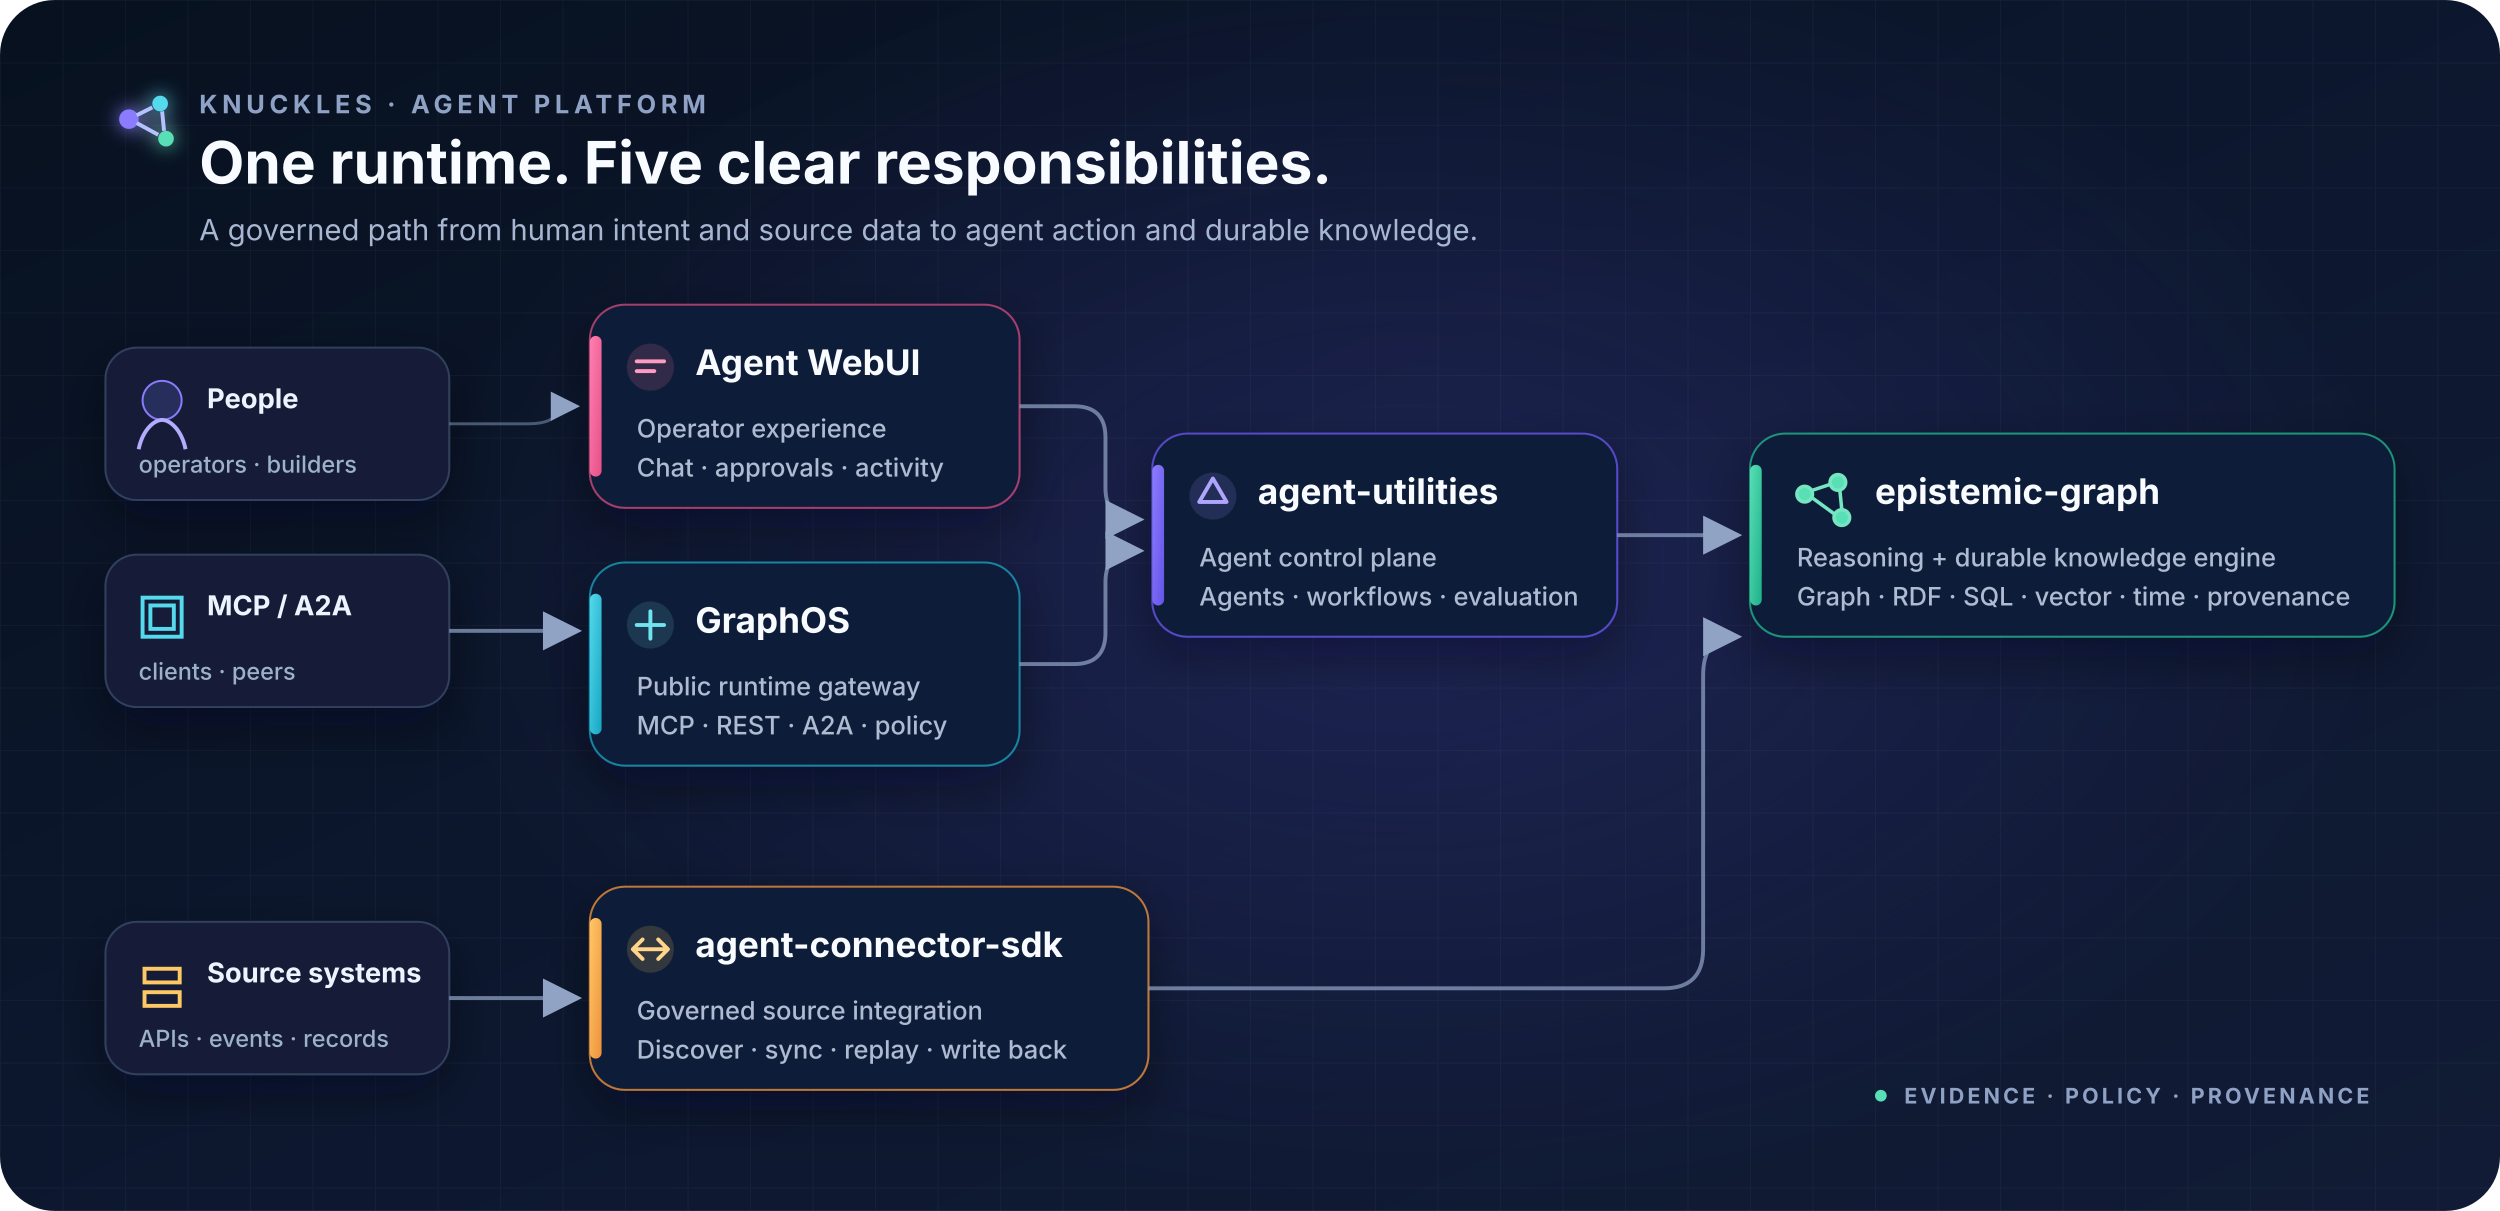
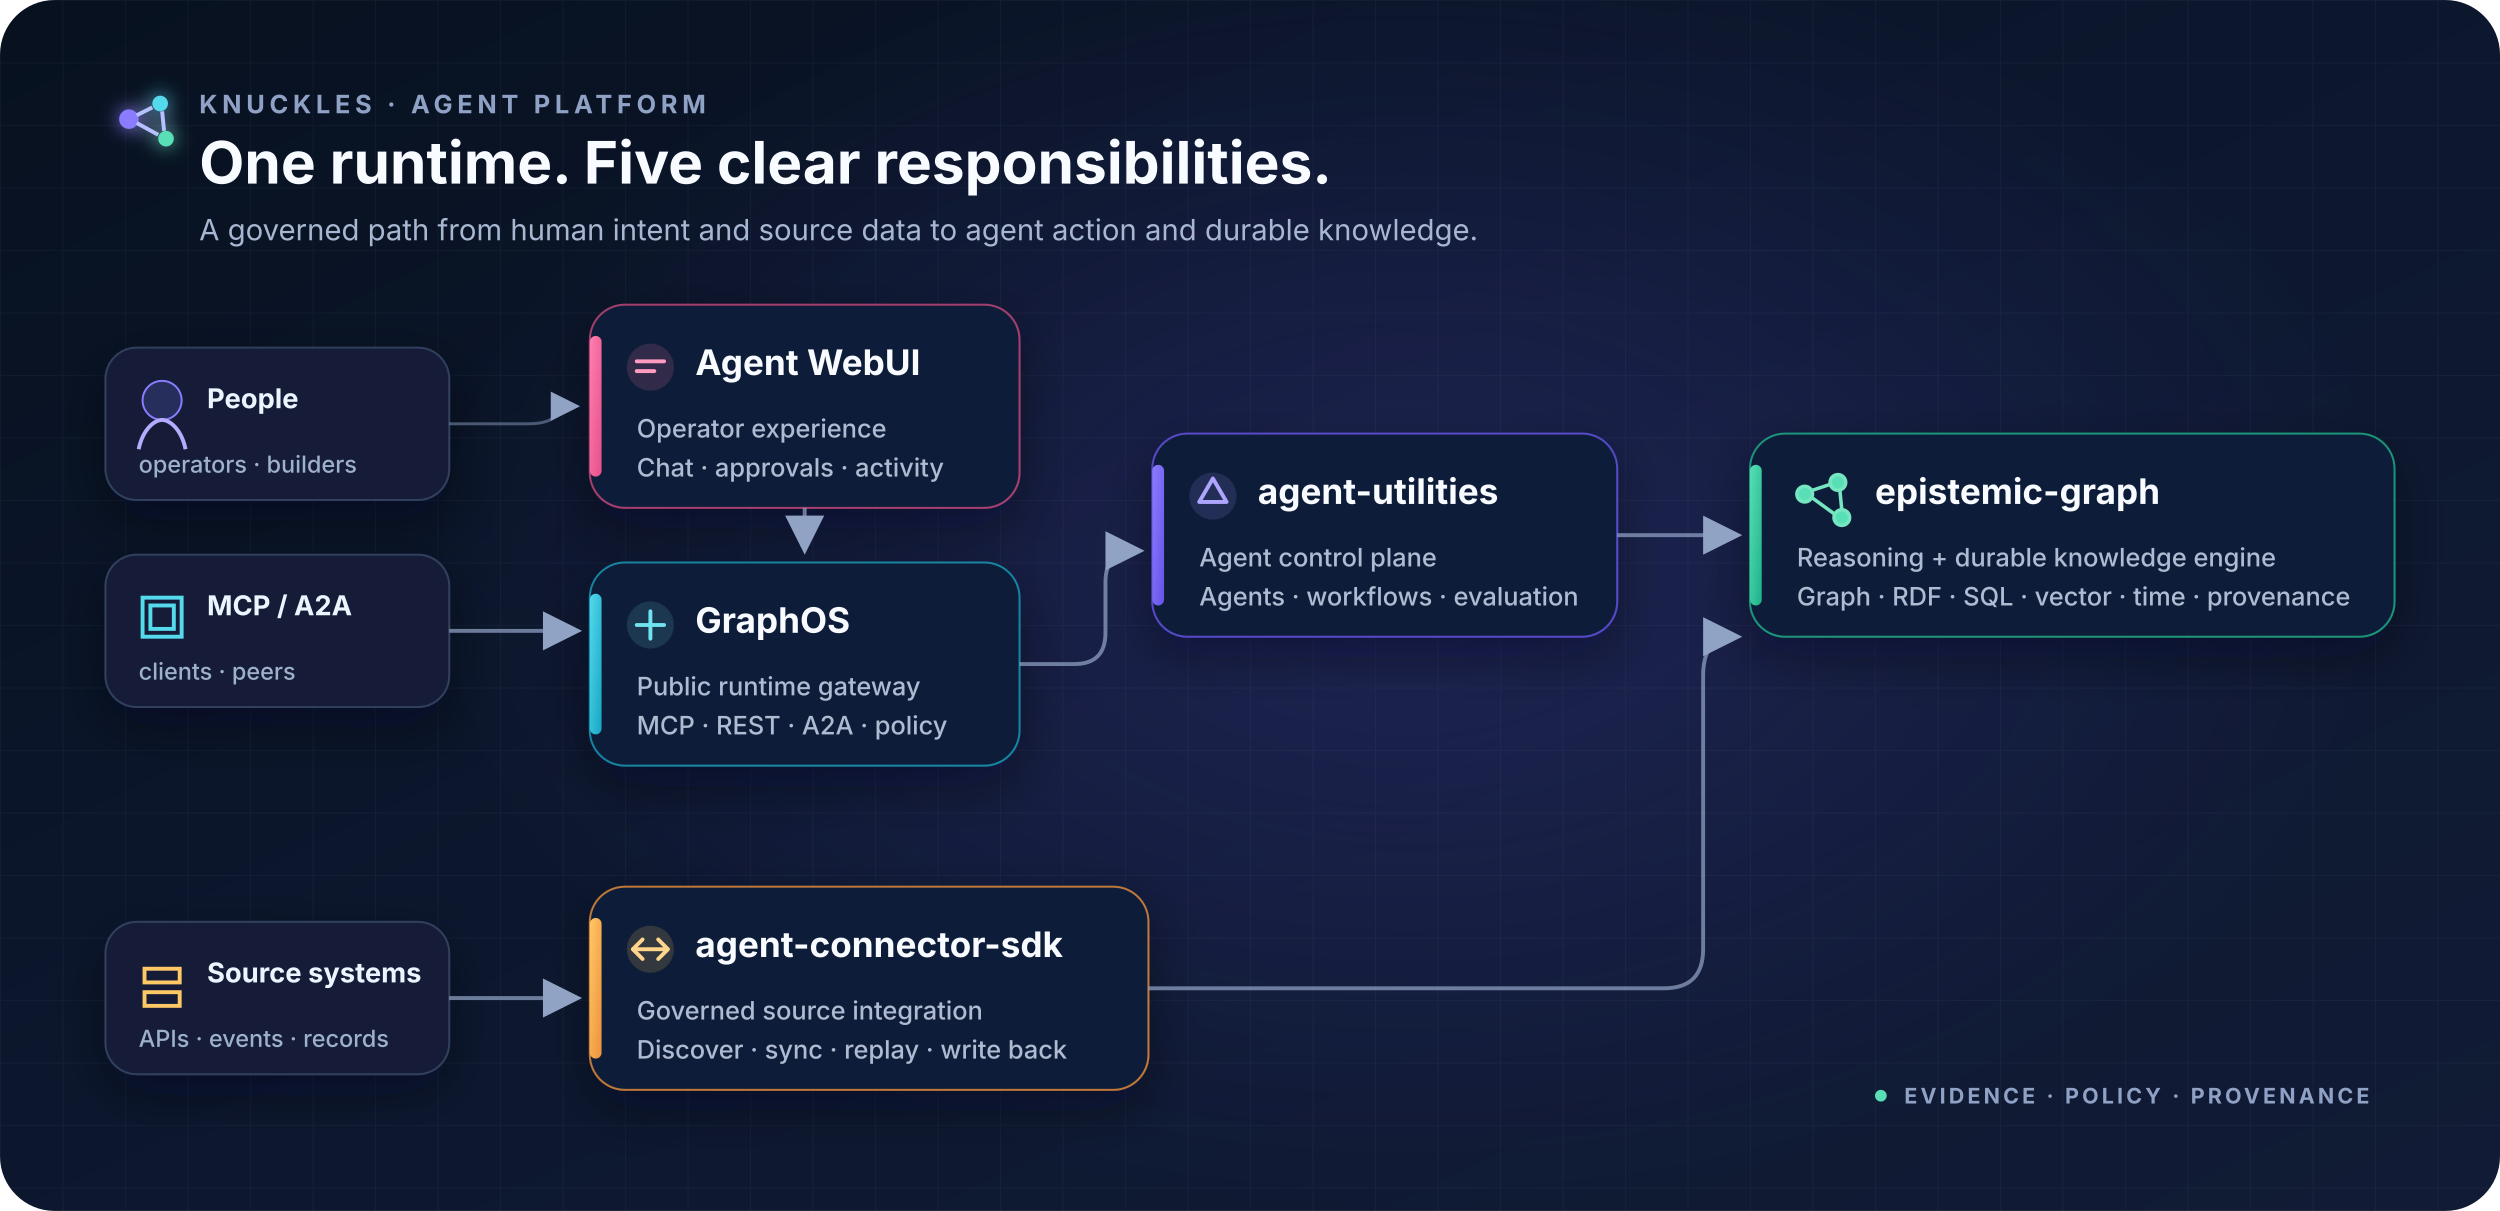
<svg xmlns="http://www.w3.org/2000/svg" width="1280" height="620" viewBox="0 0 1280 620" role="img" aria-labelledby="title description">
  <defs>
    <linearGradient id="background" x1="0" y1="0" x2="1" y2="1">
      <stop offset="0" stop-color="#07111f" />
      <stop offset="0.55" stop-color="#0d1830" />
      <stop offset="1" stop-color="#111b35" />
    </linearGradient>
    <radialGradient id="halo" cx="50%" cy="50%" r="50%">
      <stop offset="0" stop-color="#6d5dfc" stop-opacity="0.18" />
      <stop offset="1" stop-color="#6d5dfc" stop-opacity="0" />
    </radialGradient>
    <linearGradient id="violet" x1="0" y1="0" x2="1" y2="1">
      <stop stop-color="#8b7cff" />
      <stop offset="1" stop-color="#6554e8" />
    </linearGradient>
    <linearGradient id="cyan" x1="0" y1="0" x2="1" y2="1">
      <stop stop-color="#55d9ed" />
      <stop offset="1" stop-color="#16a6c2" />
    </linearGradient>
    <linearGradient id="green" x1="0" y1="0" x2="1" y2="1">
      <stop stop-color="#58dfb5" />
      <stop offset="1" stop-color="#1eb18a" />
    </linearGradient>
    <linearGradient id="amber" x1="0" y1="0" x2="1" y2="1">
      <stop stop-color="#ffc866" />
      <stop offset="1" stop-color="#ee913c" />
    </linearGradient>
    <linearGradient id="rose" x1="0" y1="0" x2="1" y2="1">
      <stop stop-color="#ff7fb0" />
      <stop offset="1" stop-color="#e65088" />
    </linearGradient>
    <pattern id="grid" width="32" height="32" patternUnits="userSpaceOnUse">
      <path d="M 32 0 L 0 0 0 32" fill="none" stroke="#9aa9c6" stroke-opacity="0.055" stroke-width="1" />
    </pattern>
    <filter id="shadow" x="-20%" y="-30%" width="140%" height="170%">
      <feDropShadow dx="0" dy="10" stdDeviation="13" flood-color="#000814" flood-opacity="0.42" />
    </filter>
    <filter id="glow" x="-100%" y="-100%" width="300%" height="300%">
      <feGaussianBlur stdDeviation="5" result="blur" />
      <feMerge>
        <feMergeNode in="blur" />
        <feMergeNode in="SourceGraphic" />
      </feMerge>
    </filter>
    <marker id="arrow" markerWidth="10" markerHeight="10" refX="8" refY="5" orient="auto" markerUnits="strokeWidth">
      <path d="M 0 0 L 10 5 L 0 10 z" fill="#91a3c5" />
    </marker>
    <style>
      .eyebrow { font: 700 13px ui-sans-serif, -apple-system, BlinkMacSystemFont, "Segoe UI", sans-serif; letter-spacing: 2.4px; fill: #8fa2c5; }
      .headline { font: 700 30px ui-sans-serif, -apple-system, BlinkMacSystemFont, "Segoe UI", sans-serif; fill: #f8fbff; }
      .subtitle { font: 400 15px ui-sans-serif, -apple-system, BlinkMacSystemFont, "Segoe UI", sans-serif; fill: #a8b7d1; }
      .card-title { font: 700 18px ui-sans-serif, -apple-system, BlinkMacSystemFont, "Segoe UI", sans-serif; fill: #f8fbff; }
      .card-copy { font: 500 13px ui-sans-serif, -apple-system, BlinkMacSystemFont, "Segoe UI", sans-serif; fill: #aebbd2; }
      .small-title { font: 700 14px ui-sans-serif, -apple-system, BlinkMacSystemFont, "Segoe UI", sans-serif; fill: #ecf4ff; }
      .small-copy { font: 500 12px ui-sans-serif, -apple-system, BlinkMacSystemFont, "Segoe UI", sans-serif; fill: #9fb0cb; }
      .flow { fill: none; stroke: #91a3c5; stroke-width: 2; stroke-opacity: .72; marker-end: url(#arrow); }
      .flow-soft { fill: none; stroke: #91a3c5; stroke-width: 1.5; stroke-opacity: .48; marker-end: url(#arrow); }
    </style>
  </defs>
  <rect width="1280" height="620" rx="28" fill="url(#background)" />
  <rect width="1280" height="620" rx="28" fill="url(#grid)" />
  <ellipse cx="720" cy="290" rx="510" ry="330" fill="url(#halo)" />
  <g transform="translate(54 48)">
    <g filter="url(#glow)">
      <circle cx="12" cy="13" r="5" fill="#8b7cff" />
      <circle cx="28" cy="5" r="4" fill="#55d9ed" />
      <circle cx="31" cy="23" r="4" fill="#58dfb5" />
      <path d="M16 11 24 7M16 15l11 6M29 9l1 10" stroke="#b6c2ff" stroke-width="2" />
    </g>
    <text x="48" y="10" class="eyebrow">KNUCKLES · AGENT PLATFORM</text>
    <text x="48" y="46" class="headline">One runtime. Five clear responsibilities.</text>
    <text x="48" y="75" class="subtitle">A governed path from human intent and source data to agent action and durable knowledge.</text>
  </g>
  <g transform="translate(54 178)" filter="url(#shadow)">
    <rect width="176" height="78" rx="16" fill="#121f37" stroke="#31405d" />
    <circle cx="29" cy="27" r="10" fill="#8b7cff" fill-opacity=".18" stroke="#8b7cff" />
    <path d="M17 52c2-10 8-15 12-15s10 5 12 15" fill="none" stroke="#b5abff" stroke-width="2" />
    <text x="52" y="31" class="small-title">People</text>
    <text x="17" y="64" class="small-copy">operators · builders</text>
  </g>
  <g transform="translate(54 284)" filter="url(#shadow)">
    <rect width="176" height="78" rx="16" fill="#121f37" stroke="#31405d" />
    <path d="M19 22h20v20H19zM23 26h12v12H23z" fill="none" stroke="#55d9ed" stroke-width="2" />
    <text x="52" y="31" class="small-title">MCP / A2A</text>
    <text x="17" y="64" class="small-copy">clients · peers</text>
  </g>
  <g transform="translate(302 156)" filter="url(#shadow)">
    <rect width="220" height="104" rx="18" fill="#111f38" stroke="#e65088" stroke-opacity=".68" />
    <rect width="6" height="72" x="0" y="16" rx="3" fill="url(#rose)" />
    <circle cx="31" cy="32" r="12" fill="#ff7fb0" fill-opacity=".14" />
    <path d="M24 29h14M24 34h9" stroke="#ff9bc1" stroke-width="2" stroke-linecap="round" />
    <text x="54" y="36" class="card-title">Agent WebUI</text>
    <text x="24" y="68" class="card-copy">Operator experience</text>
    <text x="24" y="88" class="card-copy">Chat · approvals · activity</text>
  </g>
  <g transform="translate(302 288)" filter="url(#shadow)">
    <rect width="220" height="104" rx="18" fill="#111f38" stroke="#16a6c2" stroke-opacity=".75" />
    <rect width="6" height="72" x="0" y="16" rx="3" fill="url(#cyan)" />
    <circle cx="31" cy="32" r="12" fill="#55d9ed" fill-opacity=".14" />
    <path d="M24 32h14M31 25v14" stroke="#71e2f0" stroke-width="2" stroke-linecap="round" />
    <text x="54" y="36" class="card-title">GraphOS</text>
    <text x="24" y="68" class="card-copy">Public runtime gateway</text>
    <text x="24" y="88" class="card-copy">MCP · REST · A2A · policy</text>
  </g>
  <g transform="translate(590 222)" filter="url(#shadow)">
    <rect width="238" height="104" rx="18" fill="#111f38" stroke="#6554e8" stroke-opacity=".8" />
    <rect width="6" height="72" x="0" y="16" rx="3" fill="url(#violet)" />
    <circle cx="31" cy="32" r="12" fill="#8b7cff" fill-opacity=".16" />
    <path d="M24 35l7-12 7 12z" fill="none" stroke="#aea5ff" stroke-width="2" stroke-linejoin="round" />
    <text x="54" y="36" class="card-title">agent-utilities</text>
    <text x="24" y="68" class="card-copy">Agent control plane</text>
    <text x="24" y="88" class="card-copy">Agents · workflows · evaluation</text>
  </g>
  <g transform="translate(896 222)" filter="url(#shadow)">
    <rect width="330" height="104" rx="18" fill="#111f38" stroke="#1eb18a" stroke-opacity=".8" />
    <rect width="6" height="72" x="0" y="16" rx="3" fill="url(#green)" />
    <g transform="translate(21 21)" stroke="#75e6c1" stroke-width="1.8">
      <circle cx="7" cy="10" r="4" fill="#58dfb5" />
      <circle cx="24" cy="4" r="4" fill="#58dfb5" />
      <circle cx="26" cy="22" r="4" fill="#58dfb5" />
      <path d="M11 8l9-3M11 12l11 8M25 8l1 10" />
    </g>
    <text x="64" y="36" class="card-title">epistemic-graph</text>
    <text x="24" y="68" class="card-copy">Reasoning + durable knowledge engine</text>
    <text x="24" y="88" class="card-copy">Graph · RDF · SQL · vector · time · provenance</text>
  </g>
  <g transform="translate(54 472)" filter="url(#shadow)">
    <rect width="176" height="78" rx="16" fill="#121f37" stroke="#31405d" />
    <path d="M20 24h18v7H20zM20 36h18v7H20z" fill="none" stroke="#ffc866" stroke-width="2" />
    <text x="52" y="31" class="small-title">Source systems</text>
    <text x="17" y="64" class="small-copy">APIs · events · records</text>
  </g>
  <g transform="translate(302 454)" filter="url(#shadow)">
    <rect width="286" height="104" rx="18" fill="#111f38" stroke="#ee913c" stroke-opacity=".78" />
    <rect width="6" height="72" x="0" y="16" rx="3" fill="url(#amber)" />
    <circle cx="31" cy="32" r="12" fill="#ffc866" fill-opacity=".14" />
    <path d="M24 32h14M27 27l-5 5 5 5M35 27l5 5-5 5" fill="none" stroke="#ffd58b" stroke-width="2" stroke-linecap="round" stroke-linejoin="round" />
    <text x="54" y="36" class="card-title">agent-connector-sdk</text>
    <text x="24" y="68" class="card-copy">Governed source integration</text>
    <text x="24" y="88" class="card-copy">Discover · sync · replay · write back</text>
  </g>
  <path d="M230 217H270Q286 217 286 208H294" class="flow-soft" />
  <path d="M230 323H294" class="flow" />
-   <path d="M522 208H550Q566 208 566 224V250Q566 266 582 266" class="flow" />
+   <path d="M412 260V280" class="flow" />
  <path d="M522 340H550Q566 340 566 324V298Q566 282 582 282" class="flow" />
  <path d="M828 274H888" class="flow" />
  <path d="M230 511H294" class="flow" />
  <path d="M588 506H852Q872 506 872 486V346Q872 326 888 326" class="flow" />
  <g transform="translate(958 565)">
    <circle cx="5" cy="-4" r="3" fill="#58dfb5" />
    <text x="17" y="0" class="eyebrow" style="font-size:11px;letter-spacing:1.6px">EVIDENCE · POLICY · PROVENANCE</text>
  </g>
</svg>
